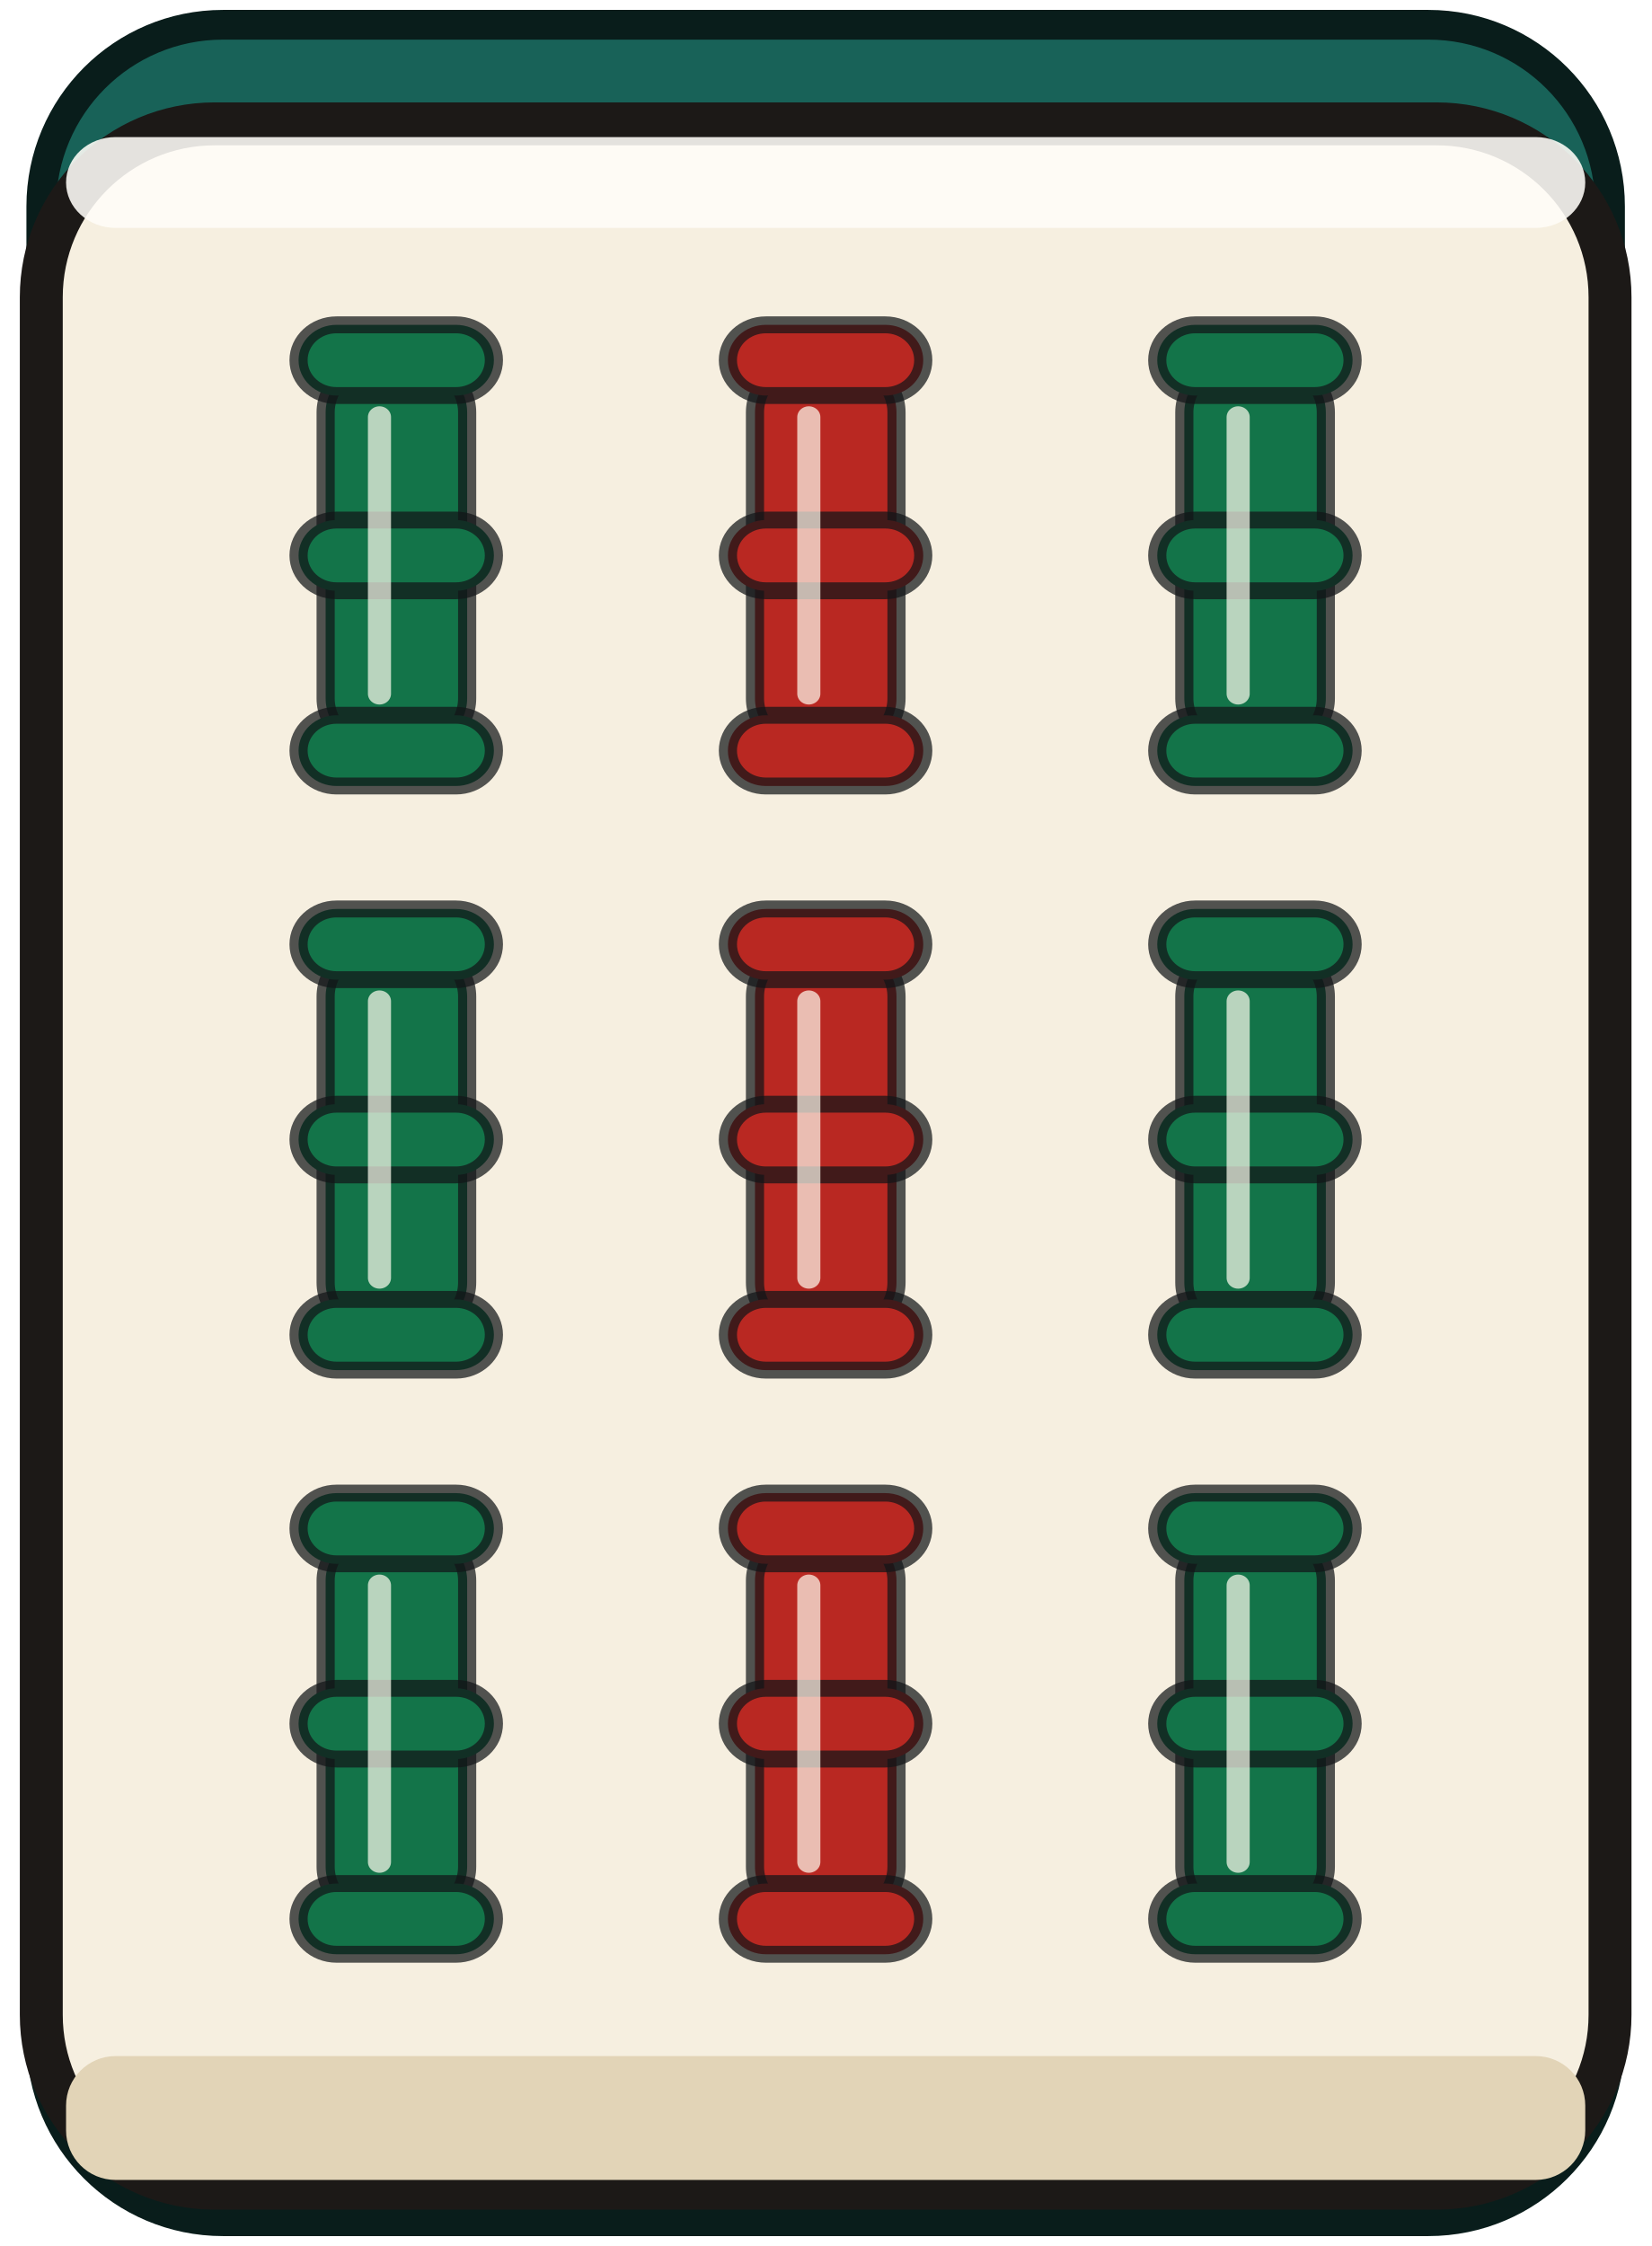
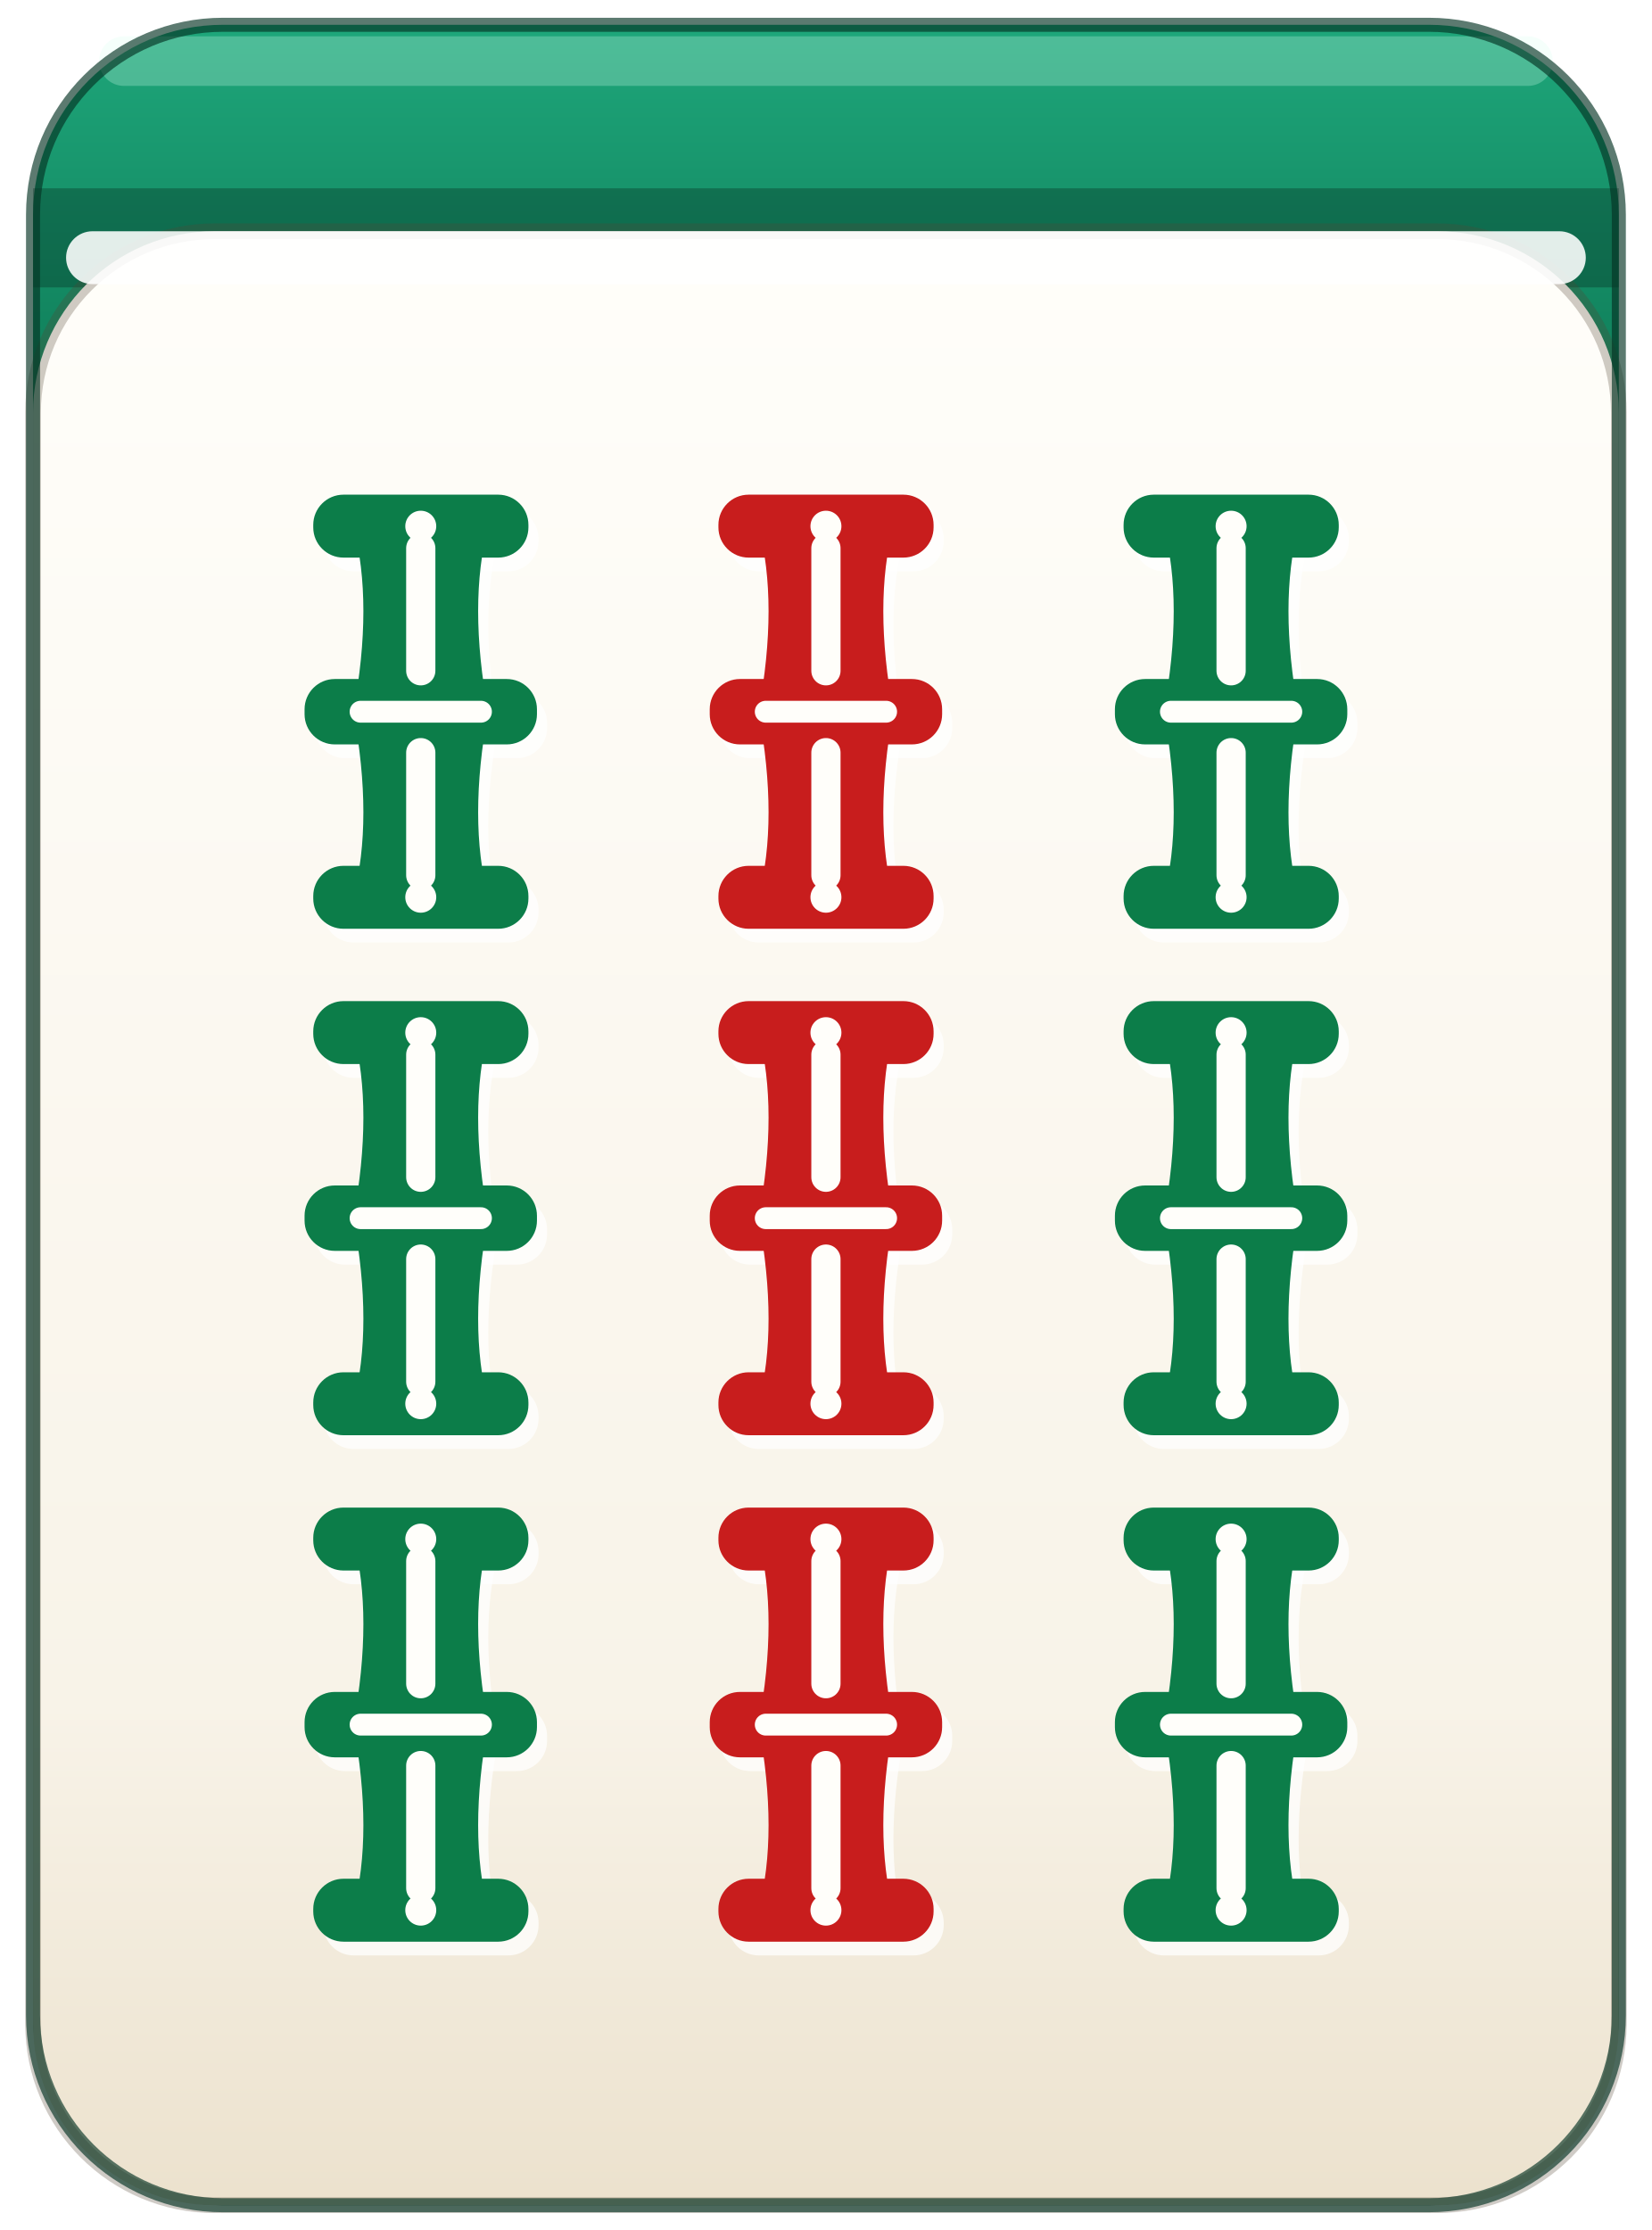
- <svg xmlns="http://www.w3.org/2000/svg" viewBox="0 0 100 136">
-   <rect x="2.5" y="1.5" width="95" height="133" rx="11" fill="#186258" stroke="#091D1B" stroke-width="1.8" />
-   <rect x="2.5" y="7.5" width="95" height="125" rx="10.5" fill="#F6EFE0" stroke="#1C1917" stroke-width="2.6" />
-   <rect x="4" y="8.3" width="92" height="5.5" rx="3" fill="#FFFDF8" opacity="0.88" />
-   <rect x="4" y="124.5" width="92" height="7.5" rx="3" fill="#E2D4B7" />
-   <g transform="translate(0 8.50) scale(1 0.9308)">
-     <g transform="rotate(0 24 27)">
-       <rect x="19.72" y="14.50" width="8.57" height="25.00" rx="3.2" fill="#137449" stroke="rgba(18, 22, 24, 0.72)" stroke-width="1.1" />
-       <rect x="18.08" y="12.00" width="11.83" height="4.6" rx="2.3" fill="#137449" stroke="rgba(18, 22, 24, 0.72)" stroke-width="1.1" />
-       <rect x="18.08" y="24.70" width="11.83" height="4.6" rx="2.3" fill="#137449" stroke="rgba(18, 22, 24, 0.72)" stroke-width="1.1" />
-       <rect x="18.08" y="37.40" width="11.83" height="4.6" rx="2.3" fill="#137449" stroke="rgba(18, 22, 24, 0.72)" stroke-width="1.1" />
-       <line x1="22.98" y1="18.00" x2="22.98" y2="36.00" stroke="rgba(255, 252, 240, 0.7)" stroke-width="1.4" stroke-linecap="round" />
-     </g>
-     <g transform="rotate(0 50 27)">
-       <rect x="45.72" y="14.50" width="8.57" height="25.00" rx="3.2" fill="#B92822" stroke="rgba(18, 22, 24, 0.72)" stroke-width="1.1" />
-       <rect x="44.08" y="12.00" width="11.83" height="4.6" rx="2.3" fill="#B92822" stroke="rgba(18, 22, 24, 0.72)" stroke-width="1.1" />
-       <rect x="44.08" y="24.70" width="11.83" height="4.6" rx="2.3" fill="#B92822" stroke="rgba(18, 22, 24, 0.72)" stroke-width="1.1" />
-       <rect x="44.08" y="37.40" width="11.83" height="4.6" rx="2.3" fill="#B92822" stroke="rgba(18, 22, 24, 0.72)" stroke-width="1.1" />
-       <line x1="48.98" y1="18.00" x2="48.98" y2="36.00" stroke="rgba(255, 252, 240, 0.7)" stroke-width="1.4" stroke-linecap="round" />
-     </g>
-     <g transform="rotate(0 76 27)">
-       <rect x="71.72" y="14.50" width="8.57" height="25.00" rx="3.2" fill="#137449" stroke="rgba(18, 22, 24, 0.72)" stroke-width="1.1" />
-       <rect x="70.08" y="12.00" width="11.83" height="4.6" rx="2.3" fill="#137449" stroke="rgba(18, 22, 24, 0.72)" stroke-width="1.1" />
-       <rect x="70.08" y="24.70" width="11.83" height="4.6" rx="2.3" fill="#137449" stroke="rgba(18, 22, 24, 0.72)" stroke-width="1.1" />
-       <rect x="70.08" y="37.40" width="11.83" height="4.6" rx="2.3" fill="#137449" stroke="rgba(18, 22, 24, 0.72)" stroke-width="1.1" />
-       <line x1="74.98" y1="18.00" x2="74.98" y2="36.00" stroke="rgba(255, 252, 240, 0.7)" stroke-width="1.4" stroke-linecap="round" />
-     </g>
-     <g transform="rotate(0 24 65)">
-       <rect x="19.72" y="52.50" width="8.57" height="25.00" rx="3.2" fill="#137449" stroke="rgba(18, 22, 24, 0.72)" stroke-width="1.1" />
-       <rect x="18.08" y="50.00" width="11.83" height="4.6" rx="2.3" fill="#137449" stroke="rgba(18, 22, 24, 0.72)" stroke-width="1.1" />
-       <rect x="18.08" y="62.70" width="11.83" height="4.6" rx="2.3" fill="#137449" stroke="rgba(18, 22, 24, 0.72)" stroke-width="1.1" />
-       <rect x="18.08" y="75.40" width="11.83" height="4.6" rx="2.3" fill="#137449" stroke="rgba(18, 22, 24, 0.72)" stroke-width="1.1" />
-       <line x1="22.98" y1="56.00" x2="22.98" y2="74.00" stroke="rgba(255, 252, 240, 0.7)" stroke-width="1.4" stroke-linecap="round" />
-     </g>
-     <g transform="rotate(0 50 65)">
-       <rect x="45.72" y="52.50" width="8.57" height="25.00" rx="3.2" fill="#B92822" stroke="rgba(18, 22, 24, 0.72)" stroke-width="1.1" />
-       <rect x="44.08" y="50.00" width="11.83" height="4.6" rx="2.3" fill="#B92822" stroke="rgba(18, 22, 24, 0.72)" stroke-width="1.1" />
-       <rect x="44.08" y="62.70" width="11.83" height="4.6" rx="2.3" fill="#B92822" stroke="rgba(18, 22, 24, 0.72)" stroke-width="1.1" />
-       <rect x="44.08" y="75.40" width="11.83" height="4.6" rx="2.3" fill="#B92822" stroke="rgba(18, 22, 24, 0.72)" stroke-width="1.1" />
-       <line x1="48.98" y1="56.00" x2="48.98" y2="74.00" stroke="rgba(255, 252, 240, 0.7)" stroke-width="1.4" stroke-linecap="round" />
-     </g>
-     <g transform="rotate(0 76 65)">
-       <rect x="71.72" y="52.50" width="8.57" height="25.00" rx="3.2" fill="#137449" stroke="rgba(18, 22, 24, 0.72)" stroke-width="1.1" />
-       <rect x="70.08" y="50.00" width="11.83" height="4.6" rx="2.3" fill="#137449" stroke="rgba(18, 22, 24, 0.72)" stroke-width="1.1" />
-       <rect x="70.08" y="62.70" width="11.83" height="4.6" rx="2.3" fill="#137449" stroke="rgba(18, 22, 24, 0.72)" stroke-width="1.1" />
-       <rect x="70.08" y="75.40" width="11.83" height="4.6" rx="2.3" fill="#137449" stroke="rgba(18, 22, 24, 0.72)" stroke-width="1.1" />
-       <line x1="74.98" y1="56.00" x2="74.98" y2="74.00" stroke="rgba(255, 252, 240, 0.7)" stroke-width="1.4" stroke-linecap="round" />
-     </g>
-     <g transform="rotate(0 24 103)">
-       <rect x="19.72" y="90.50" width="8.57" height="25.00" rx="3.2" fill="#137449" stroke="rgba(18, 22, 24, 0.72)" stroke-width="1.1" />
-       <rect x="18.08" y="88.00" width="11.83" height="4.6" rx="2.3" fill="#137449" stroke="rgba(18, 22, 24, 0.72)" stroke-width="1.1" />
-       <rect x="18.08" y="100.70" width="11.83" height="4.6" rx="2.3" fill="#137449" stroke="rgba(18, 22, 24, 0.72)" stroke-width="1.1" />
-       <rect x="18.08" y="113.40" width="11.83" height="4.6" rx="2.3" fill="#137449" stroke="rgba(18, 22, 24, 0.72)" stroke-width="1.1" />
-       <line x1="22.98" y1="94.00" x2="22.98" y2="112.00" stroke="rgba(255, 252, 240, 0.7)" stroke-width="1.4" stroke-linecap="round" />
-     </g>
-     <g transform="rotate(0 50 103)">
-       <rect x="45.72" y="90.50" width="8.57" height="25.00" rx="3.2" fill="#B92822" stroke="rgba(18, 22, 24, 0.72)" stroke-width="1.1" />
-       <rect x="44.08" y="88.00" width="11.83" height="4.6" rx="2.3" fill="#B92822" stroke="rgba(18, 22, 24, 0.72)" stroke-width="1.1" />
-       <rect x="44.08" y="100.70" width="11.83" height="4.6" rx="2.3" fill="#B92822" stroke="rgba(18, 22, 24, 0.72)" stroke-width="1.1" />
-       <rect x="44.08" y="113.40" width="11.83" height="4.6" rx="2.3" fill="#B92822" stroke="rgba(18, 22, 24, 0.72)" stroke-width="1.1" />
-       <line x1="48.98" y1="94.00" x2="48.98" y2="112.00" stroke="rgba(255, 252, 240, 0.7)" stroke-width="1.4" stroke-linecap="round" />
-     </g>
-     <g transform="rotate(0 76 103)">
-       <rect x="71.72" y="90.50" width="8.57" height="25.00" rx="3.2" fill="#137449" stroke="rgba(18, 22, 24, 0.72)" stroke-width="1.1" />
-       <rect x="70.08" y="88.00" width="11.83" height="4.6" rx="2.3" fill="#137449" stroke="rgba(18, 22, 24, 0.72)" stroke-width="1.1" />
-       <rect x="70.08" y="100.70" width="11.83" height="4.6" rx="2.3" fill="#137449" stroke="rgba(18, 22, 24, 0.72)" stroke-width="1.1" />
-       <rect x="70.08" y="113.40" width="11.83" height="4.6" rx="2.3" fill="#137449" stroke="rgba(18, 22, 24, 0.72)" stroke-width="1.1" />
-       <line x1="74.98" y1="94.00" x2="74.98" y2="112.00" stroke="rgba(255, 252, 240, 0.7)" stroke-width="1.4" stroke-linecap="round" />
+ <svg xmlns="http://www.w3.org/2000/svg" viewBox="0 0 100 135">
+   <defs>
+     <linearGradient id="ivoryFaceGrad" x1="0" y1="0" x2="0" y2="1">
+       <stop offset="0%" stop-color="#FFFEFA" />
+       <stop offset="75%" stop-color="#F8F3E8" />
+       <stop offset="100%" stop-color="#ECE2CE" />
+     </linearGradient>
+     <linearGradient id="ivoryWallGrad" x1="0" y1="0" x2="0" y2="1">
+       <stop offset="0%" stop-color="#E7DBC5" />
+       <stop offset="100%" stop-color="#D3C2A3" />
+     </linearGradient>
+     <linearGradient id="jadeStandingGrad" x1="0" y1="0" x2="0" y2="1">
+       <stop offset="0%" stop-color="#1EA67A" />
+       <stop offset="18%" stop-color="#0E7A56" />
+       <stop offset="100%" stop-color="#074B34" />
+     </linearGradient>
+     <linearGradient id="jadeBackFaceGrad" x1="0" y1="0" x2="1" y2="1">
+       <stop offset="0%" stop-color="#1EA67A" />
+       <stop offset="50%" stop-color="#0E7A56" />
+       <stop offset="100%" stop-color="#074B34" />
+     </linearGradient>
+     <linearGradient id="jadeLipGrad" x1="0" y1="0" x2="0" y2="1">
+       <stop offset="0%" stop-color="#0E7A56" />
+       <stop offset="60%" stop-color="#074B34" />
+       <stop offset="100%" stop-color="#04291D" />
+     </linearGradient>
+   </defs>
+   <rect x="2" y="1.5" width="96" height="132" rx="11.5" fill="url(#jadeStandingGrad)" />
+   <rect x="6" y="2.2" width="88" height="3.0" rx="1.5" fill="rgba(216, 255, 240, 0.26)" />
+   <rect x="2" y="11.4" width="96" height="6" fill="rgba(4, 43, 30, 0.34)" />
+   <rect x="2" y="14" width="96" height="119.5" rx="11.0" fill="url(#ivoryFaceGrad)" stroke="rgba(82, 69, 53, 0.28)" stroke-width="0.95" />
+   <rect x="4" y="14" width="92" height="3.2" rx="1.6" fill="rgba(255, 255, 255, 0.88)" />
+   <rect x="2" y="1.5" width="96" height="132" rx="11.5" fill="none" stroke="rgba(5, 51, 36, 0.65)" stroke-width="0.85" />
+   <g transform="translate(6.20 24.69) scale(0.876)">
+     <g transform="translate(22 21) rotate(0)">
+       <g transform="translate(0.7 0.95)">
+         <g fill="rgba(255, 255, 255, 0.75)">
+           <path d="M -4.66 -12.80 Q -3.27 -7.50 -4.66 0 Q -3.27 7.50 -4.66 12.80 L 4.66 12.80 Q 3.27 7.50 4.66 0 Q 3.27 -7.50 4.66 -12.80 Z" />
+           <rect x="-7.43" y="-15.00" width="14.87" height="4.35" rx="2.09" />
+           <rect x="-8.03" y="-2.26" width="16.06" height="4.52" rx="2.09" />
+           <rect x="-7.43" y="10.65" width="14.87" height="4.35" rx="2.09" />
+         </g>
+       </g>
+       <g fill="#0C7D49">
+         <path d="M -4.66 -12.80 Q -3.27 -7.50 -4.66 0 Q -3.27 7.50 -4.66 12.80 L 4.66 12.80 Q 3.27 7.50 4.66 0 Q 3.27 -7.50 4.66 -12.80 Z" />
+         <rect x="-7.43" y="-15.00" width="14.87" height="4.35" rx="2.09" />
+         <rect x="-8.03" y="-2.26" width="16.06" height="4.52" rx="2.09" />
+         <rect x="-7.43" y="10.65" width="14.87" height="4.35" rx="2.09" />
+       </g>
+       <path d="M 0 -11.30 L 0 -2.83 M 0 2.83 L 0 11.30" stroke="#FFFEFA" stroke-width="2.02" stroke-linecap="round" />
+       <path d="M -4.16 0 L 4.16 0" stroke="#FFFEFA" stroke-width="1.51" stroke-linecap="round" />
+       <circle cx="0" cy="-12.82" r="1.07" fill="#FFFEFA" />
+       <circle cx="0" cy="12.82" r="1.07" fill="#FFFEFA" />
+     </g>
+     <g transform="translate(50 21) rotate(0)">
+       <g transform="translate(0.7 0.95)">
+         <g fill="rgba(255, 255, 255, 0.75)">
+           <path d="M -4.66 -12.80 Q -3.27 -7.50 -4.66 0 Q -3.27 7.50 -4.66 12.80 L 4.66 12.80 Q 3.27 7.50 4.66 0 Q 3.27 -7.50 4.66 -12.80 Z" />
+           <rect x="-7.43" y="-15.00" width="14.87" height="4.35" rx="2.09" />
+           <rect x="-8.03" y="-2.26" width="16.06" height="4.52" rx="2.09" />
+           <rect x="-7.43" y="10.65" width="14.87" height="4.35" rx="2.09" />
+         </g>
+       </g>
+       <g fill="#C81D1D">
+         <path d="M -4.66 -12.80 Q -3.27 -7.50 -4.66 0 Q -3.27 7.50 -4.66 12.80 L 4.66 12.80 Q 3.27 7.50 4.66 0 Q 3.27 -7.50 4.66 -12.80 Z" />
+         <rect x="-7.43" y="-15.00" width="14.87" height="4.35" rx="2.09" />
+         <rect x="-8.03" y="-2.26" width="16.06" height="4.52" rx="2.09" />
+         <rect x="-7.43" y="10.65" width="14.87" height="4.35" rx="2.09" />
+       </g>
+       <path d="M 0 -11.30 L 0 -2.83 M 0 2.83 L 0 11.30" stroke="#FFFEFA" stroke-width="2.02" stroke-linecap="round" />
+       <path d="M -4.16 0 L 4.16 0" stroke="#FFFEFA" stroke-width="1.51" stroke-linecap="round" />
+       <circle cx="0" cy="-12.82" r="1.07" fill="#FFFEFA" />
+       <circle cx="0" cy="12.82" r="1.07" fill="#FFFEFA" />
+     </g>
+     <g transform="translate(78 21) rotate(0)">
+       <g transform="translate(0.7 0.95)">
+         <g fill="rgba(255, 255, 255, 0.75)">
+           <path d="M -4.66 -12.80 Q -3.27 -7.50 -4.66 0 Q -3.27 7.50 -4.66 12.80 L 4.66 12.80 Q 3.27 7.50 4.66 0 Q 3.27 -7.50 4.66 -12.80 Z" />
+           <rect x="-7.43" y="-15.00" width="14.87" height="4.35" rx="2.09" />
+           <rect x="-8.03" y="-2.26" width="16.06" height="4.52" rx="2.09" />
+           <rect x="-7.43" y="10.65" width="14.87" height="4.35" rx="2.09" />
+         </g>
+       </g>
+       <g fill="#0C7D49">
+         <path d="M -4.66 -12.80 Q -3.27 -7.50 -4.66 0 Q -3.27 7.50 -4.66 12.80 L 4.66 12.80 Q 3.27 7.50 4.66 0 Q 3.27 -7.50 4.66 -12.80 Z" />
+         <rect x="-7.43" y="-15.00" width="14.87" height="4.35" rx="2.09" />
+         <rect x="-8.03" y="-2.26" width="16.06" height="4.52" rx="2.09" />
+         <rect x="-7.43" y="10.65" width="14.87" height="4.35" rx="2.09" />
+       </g>
+       <path d="M 0 -11.30 L 0 -2.83 M 0 2.83 L 0 11.30" stroke="#FFFEFA" stroke-width="2.02" stroke-linecap="round" />
+       <path d="M -4.16 0 L 4.16 0" stroke="#FFFEFA" stroke-width="1.51" stroke-linecap="round" />
+       <circle cx="0" cy="-12.82" r="1.07" fill="#FFFEFA" />
+       <circle cx="0" cy="12.82" r="1.07" fill="#FFFEFA" />
+     </g>
+     <g transform="translate(22 56) rotate(0)">
+       <g transform="translate(0.7 0.95)">
+         <g fill="rgba(255, 255, 255, 0.75)">
+           <path d="M -4.66 -12.80 Q -3.27 -7.50 -4.66 0 Q -3.27 7.50 -4.66 12.80 L 4.66 12.80 Q 3.27 7.50 4.66 0 Q 3.27 -7.50 4.66 -12.80 Z" />
+           <rect x="-7.43" y="-15.00" width="14.87" height="4.35" rx="2.09" />
+           <rect x="-8.03" y="-2.26" width="16.06" height="4.52" rx="2.09" />
+           <rect x="-7.43" y="10.65" width="14.87" height="4.35" rx="2.09" />
+         </g>
+       </g>
+       <g fill="#0C7D49">
+         <path d="M -4.66 -12.80 Q -3.27 -7.50 -4.66 0 Q -3.27 7.50 -4.66 12.80 L 4.66 12.80 Q 3.27 7.50 4.66 0 Q 3.27 -7.50 4.66 -12.80 Z" />
+         <rect x="-7.43" y="-15.00" width="14.87" height="4.35" rx="2.09" />
+         <rect x="-8.03" y="-2.26" width="16.06" height="4.52" rx="2.09" />
+         <rect x="-7.43" y="10.65" width="14.87" height="4.35" rx="2.09" />
+       </g>
+       <path d="M 0 -11.30 L 0 -2.83 M 0 2.83 L 0 11.30" stroke="#FFFEFA" stroke-width="2.02" stroke-linecap="round" />
+       <path d="M -4.16 0 L 4.16 0" stroke="#FFFEFA" stroke-width="1.51" stroke-linecap="round" />
+       <circle cx="0" cy="-12.82" r="1.07" fill="#FFFEFA" />
+       <circle cx="0" cy="12.82" r="1.07" fill="#FFFEFA" />
+     </g>
+     <g transform="translate(50 56) rotate(0)">
+       <g transform="translate(0.7 0.95)">
+         <g fill="rgba(255, 255, 255, 0.75)">
+           <path d="M -4.66 -12.80 Q -3.27 -7.50 -4.66 0 Q -3.27 7.50 -4.66 12.80 L 4.66 12.80 Q 3.27 7.50 4.66 0 Q 3.27 -7.50 4.66 -12.80 Z" />
+           <rect x="-7.43" y="-15.00" width="14.87" height="4.35" rx="2.09" />
+           <rect x="-8.03" y="-2.26" width="16.06" height="4.52" rx="2.09" />
+           <rect x="-7.43" y="10.65" width="14.87" height="4.35" rx="2.09" />
+         </g>
+       </g>
+       <g fill="#C81D1D">
+         <path d="M -4.66 -12.80 Q -3.27 -7.50 -4.66 0 Q -3.27 7.50 -4.66 12.80 L 4.66 12.80 Q 3.27 7.50 4.66 0 Q 3.27 -7.50 4.66 -12.80 Z" />
+         <rect x="-7.43" y="-15.00" width="14.87" height="4.35" rx="2.09" />
+         <rect x="-8.03" y="-2.26" width="16.06" height="4.52" rx="2.09" />
+         <rect x="-7.43" y="10.65" width="14.87" height="4.35" rx="2.09" />
+       </g>
+       <path d="M 0 -11.30 L 0 -2.83 M 0 2.83 L 0 11.30" stroke="#FFFEFA" stroke-width="2.02" stroke-linecap="round" />
+       <path d="M -4.16 0 L 4.16 0" stroke="#FFFEFA" stroke-width="1.51" stroke-linecap="round" />
+       <circle cx="0" cy="-12.82" r="1.07" fill="#FFFEFA" />
+       <circle cx="0" cy="12.82" r="1.07" fill="#FFFEFA" />
+     </g>
+     <g transform="translate(78 56) rotate(0)">
+       <g transform="translate(0.7 0.95)">
+         <g fill="rgba(255, 255, 255, 0.75)">
+           <path d="M -4.66 -12.80 Q -3.27 -7.50 -4.66 0 Q -3.27 7.50 -4.66 12.80 L 4.66 12.80 Q 3.27 7.50 4.66 0 Q 3.27 -7.50 4.66 -12.80 Z" />
+           <rect x="-7.43" y="-15.00" width="14.87" height="4.35" rx="2.09" />
+           <rect x="-8.03" y="-2.26" width="16.06" height="4.52" rx="2.09" />
+           <rect x="-7.43" y="10.65" width="14.87" height="4.35" rx="2.09" />
+         </g>
+       </g>
+       <g fill="#0C7D49">
+         <path d="M -4.66 -12.80 Q -3.27 -7.50 -4.66 0 Q -3.27 7.50 -4.66 12.80 L 4.66 12.80 Q 3.27 7.50 4.66 0 Q 3.27 -7.50 4.66 -12.80 Z" />
+         <rect x="-7.43" y="-15.00" width="14.87" height="4.35" rx="2.09" />
+         <rect x="-8.03" y="-2.26" width="16.06" height="4.52" rx="2.09" />
+         <rect x="-7.43" y="10.65" width="14.87" height="4.35" rx="2.09" />
+       </g>
+       <path d="M 0 -11.30 L 0 -2.83 M 0 2.83 L 0 11.30" stroke="#FFFEFA" stroke-width="2.02" stroke-linecap="round" />
+       <path d="M -4.16 0 L 4.16 0" stroke="#FFFEFA" stroke-width="1.51" stroke-linecap="round" />
+       <circle cx="0" cy="-12.82" r="1.07" fill="#FFFEFA" />
+       <circle cx="0" cy="12.82" r="1.07" fill="#FFFEFA" />
+     </g>
+     <g transform="translate(22 91) rotate(0)">
+       <g transform="translate(0.7 0.95)">
+         <g fill="rgba(255, 255, 255, 0.75)">
+           <path d="M -4.66 -12.80 Q -3.27 -7.50 -4.66 0 Q -3.27 7.50 -4.66 12.80 L 4.66 12.80 Q 3.27 7.50 4.66 0 Q 3.27 -7.50 4.66 -12.80 Z" />
+           <rect x="-7.43" y="-15.00" width="14.87" height="4.35" rx="2.09" />
+           <rect x="-8.03" y="-2.26" width="16.06" height="4.52" rx="2.09" />
+           <rect x="-7.43" y="10.65" width="14.87" height="4.35" rx="2.09" />
+         </g>
+       </g>
+       <g fill="#0C7D49">
+         <path d="M -4.66 -12.80 Q -3.27 -7.50 -4.66 0 Q -3.27 7.50 -4.66 12.80 L 4.66 12.80 Q 3.27 7.50 4.66 0 Q 3.27 -7.50 4.66 -12.80 Z" />
+         <rect x="-7.43" y="-15.00" width="14.87" height="4.35" rx="2.09" />
+         <rect x="-8.03" y="-2.26" width="16.06" height="4.52" rx="2.09" />
+         <rect x="-7.43" y="10.65" width="14.87" height="4.35" rx="2.09" />
+       </g>
+       <path d="M 0 -11.30 L 0 -2.83 M 0 2.83 L 0 11.30" stroke="#FFFEFA" stroke-width="2.02" stroke-linecap="round" />
+       <path d="M -4.16 0 L 4.16 0" stroke="#FFFEFA" stroke-width="1.51" stroke-linecap="round" />
+       <circle cx="0" cy="-12.82" r="1.07" fill="#FFFEFA" />
+       <circle cx="0" cy="12.82" r="1.07" fill="#FFFEFA" />
+     </g>
+     <g transform="translate(50 91) rotate(0)">
+       <g transform="translate(0.7 0.95)">
+         <g fill="rgba(255, 255, 255, 0.75)">
+           <path d="M -4.66 -12.80 Q -3.27 -7.50 -4.66 0 Q -3.27 7.50 -4.66 12.80 L 4.66 12.80 Q 3.27 7.50 4.66 0 Q 3.27 -7.50 4.66 -12.80 Z" />
+           <rect x="-7.43" y="-15.00" width="14.87" height="4.35" rx="2.09" />
+           <rect x="-8.03" y="-2.26" width="16.06" height="4.52" rx="2.09" />
+           <rect x="-7.43" y="10.65" width="14.87" height="4.35" rx="2.09" />
+         </g>
+       </g>
+       <g fill="#C81D1D">
+         <path d="M -4.66 -12.80 Q -3.27 -7.50 -4.66 0 Q -3.27 7.50 -4.66 12.80 L 4.66 12.80 Q 3.27 7.50 4.66 0 Q 3.27 -7.50 4.66 -12.80 Z" />
+         <rect x="-7.43" y="-15.00" width="14.87" height="4.35" rx="2.09" />
+         <rect x="-8.03" y="-2.26" width="16.06" height="4.52" rx="2.09" />
+         <rect x="-7.43" y="10.65" width="14.87" height="4.35" rx="2.09" />
+       </g>
+       <path d="M 0 -11.30 L 0 -2.83 M 0 2.83 L 0 11.30" stroke="#FFFEFA" stroke-width="2.02" stroke-linecap="round" />
+       <path d="M -4.16 0 L 4.16 0" stroke="#FFFEFA" stroke-width="1.51" stroke-linecap="round" />
+       <circle cx="0" cy="-12.82" r="1.07" fill="#FFFEFA" />
+       <circle cx="0" cy="12.82" r="1.07" fill="#FFFEFA" />
+     </g>
+     <g transform="translate(78 91) rotate(0)">
+       <g transform="translate(0.7 0.95)">
+         <g fill="rgba(255, 255, 255, 0.75)">
+           <path d="M -4.66 -12.80 Q -3.27 -7.50 -4.66 0 Q -3.27 7.50 -4.66 12.80 L 4.66 12.80 Q 3.27 7.50 4.66 0 Q 3.27 -7.50 4.66 -12.80 Z" />
+           <rect x="-7.43" y="-15.00" width="14.87" height="4.35" rx="2.09" />
+           <rect x="-8.03" y="-2.26" width="16.06" height="4.52" rx="2.09" />
+           <rect x="-7.43" y="10.65" width="14.87" height="4.35" rx="2.09" />
+         </g>
+       </g>
+       <g fill="#0C7D49">
+         <path d="M -4.66 -12.80 Q -3.27 -7.50 -4.66 0 Q -3.27 7.50 -4.66 12.80 L 4.66 12.80 Q 3.27 7.50 4.66 0 Q 3.27 -7.50 4.66 -12.80 Z" />
+         <rect x="-7.43" y="-15.00" width="14.87" height="4.35" rx="2.09" />
+         <rect x="-8.03" y="-2.26" width="16.06" height="4.52" rx="2.09" />
+         <rect x="-7.43" y="10.65" width="14.87" height="4.35" rx="2.09" />
+       </g>
+       <path d="M 0 -11.30 L 0 -2.83 M 0 2.83 L 0 11.30" stroke="#FFFEFA" stroke-width="2.02" stroke-linecap="round" />
+       <path d="M -4.16 0 L 4.16 0" stroke="#FFFEFA" stroke-width="1.51" stroke-linecap="round" />
+       <circle cx="0" cy="-12.82" r="1.07" fill="#FFFEFA" />
+       <circle cx="0" cy="12.82" r="1.07" fill="#FFFEFA" />
    </g>
  </g>
</svg>
